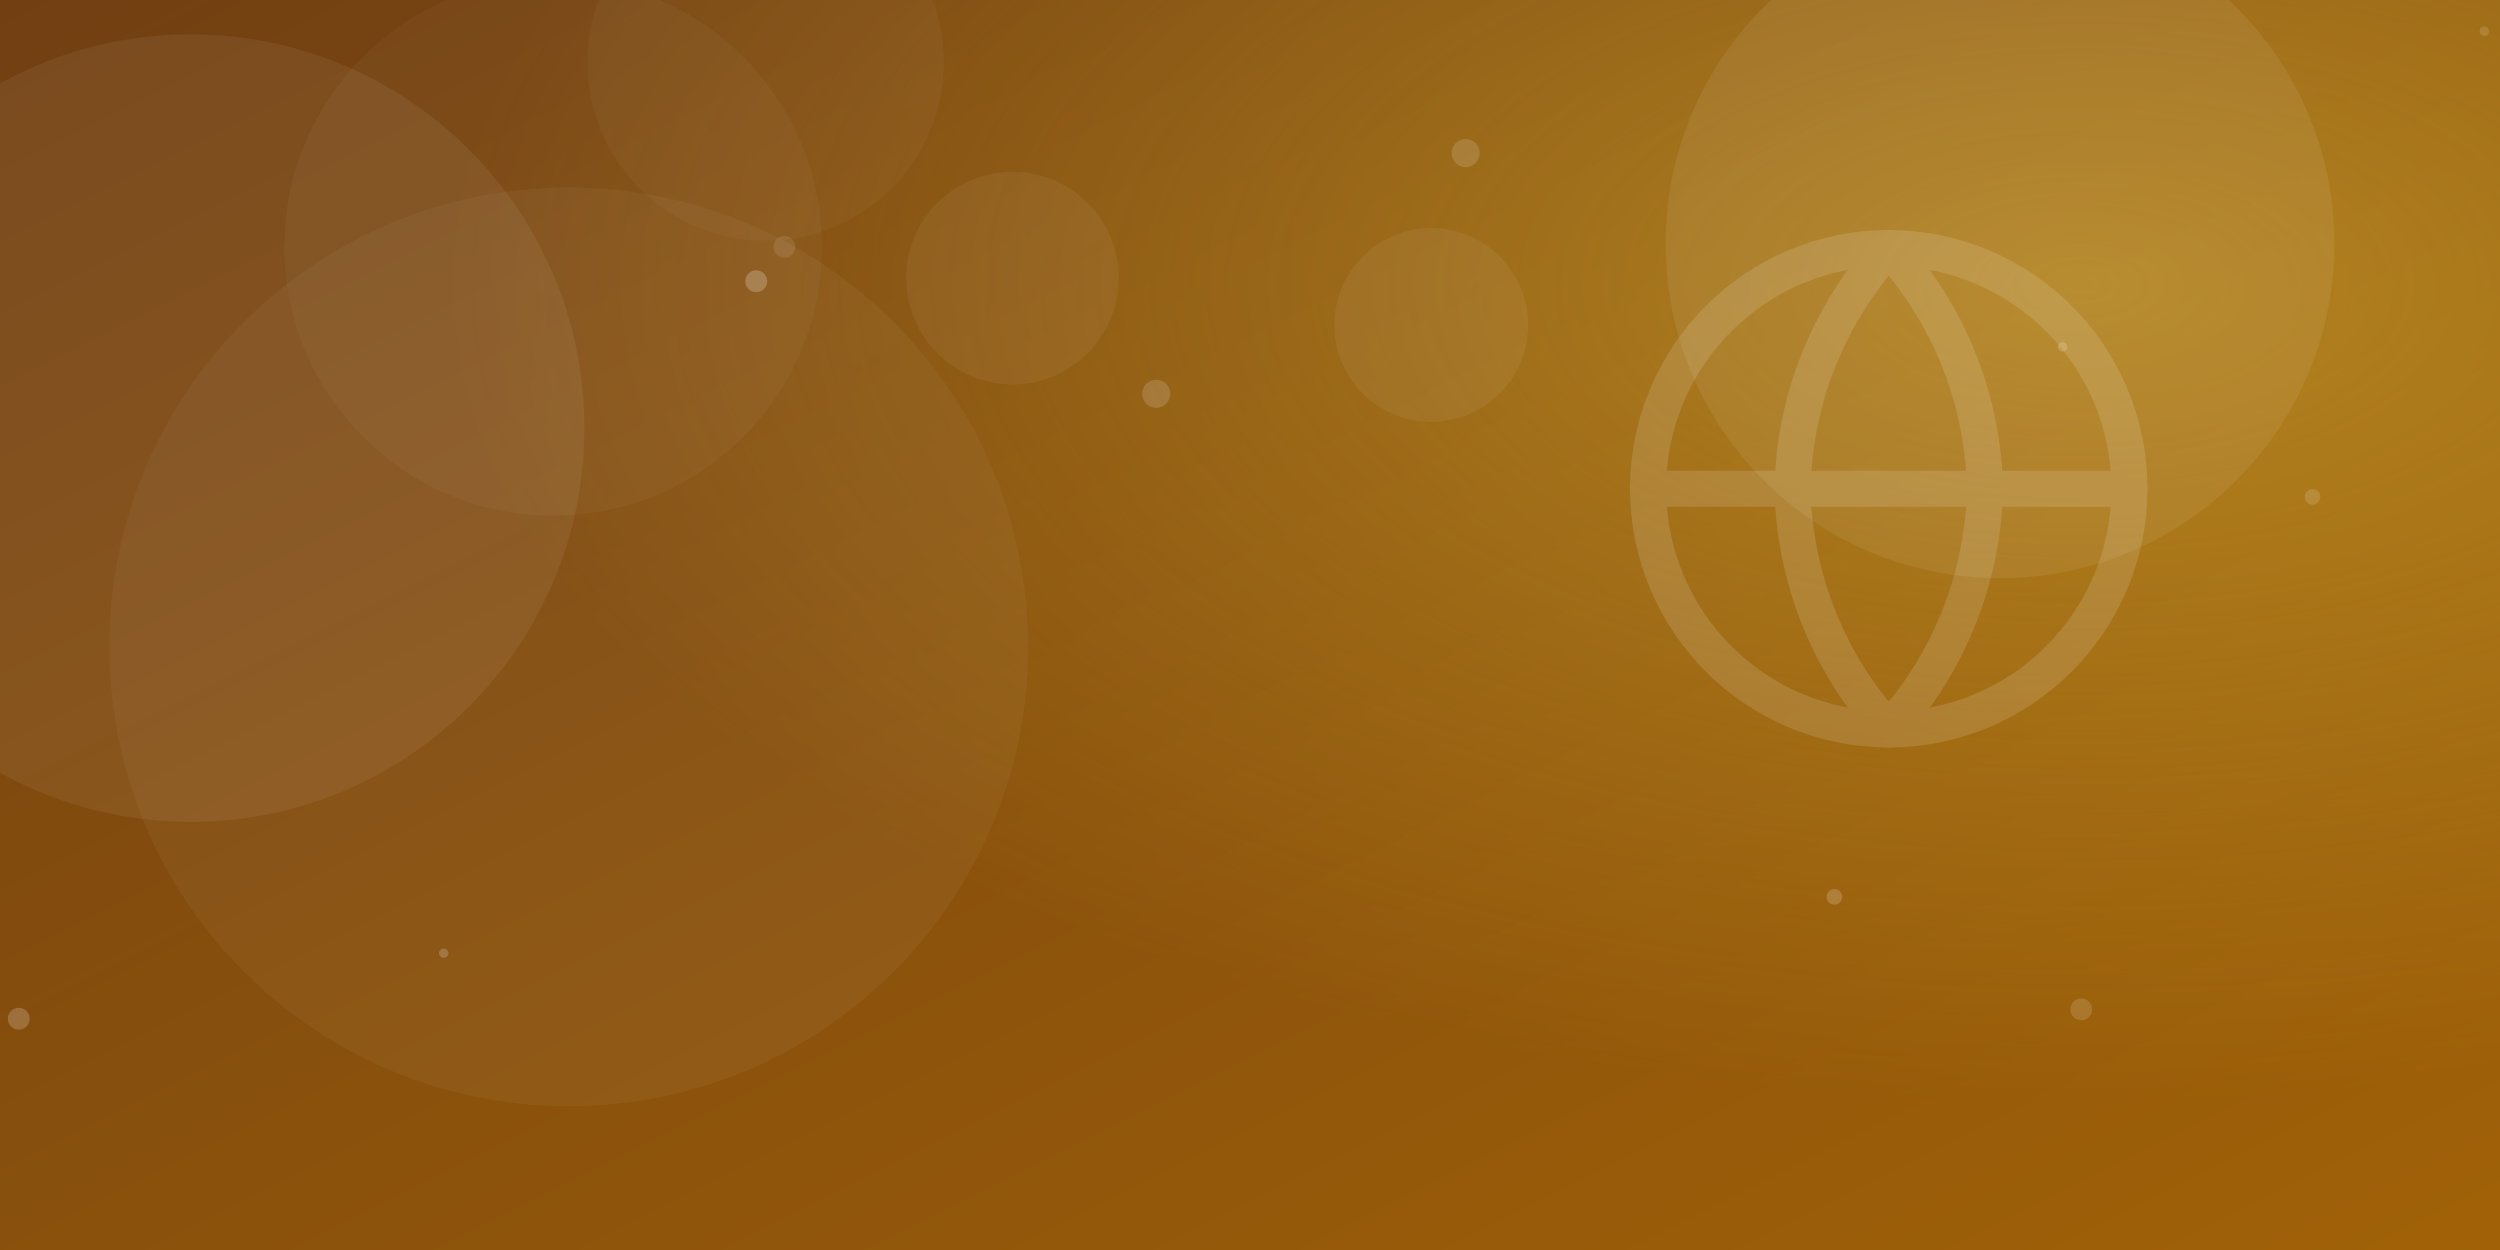
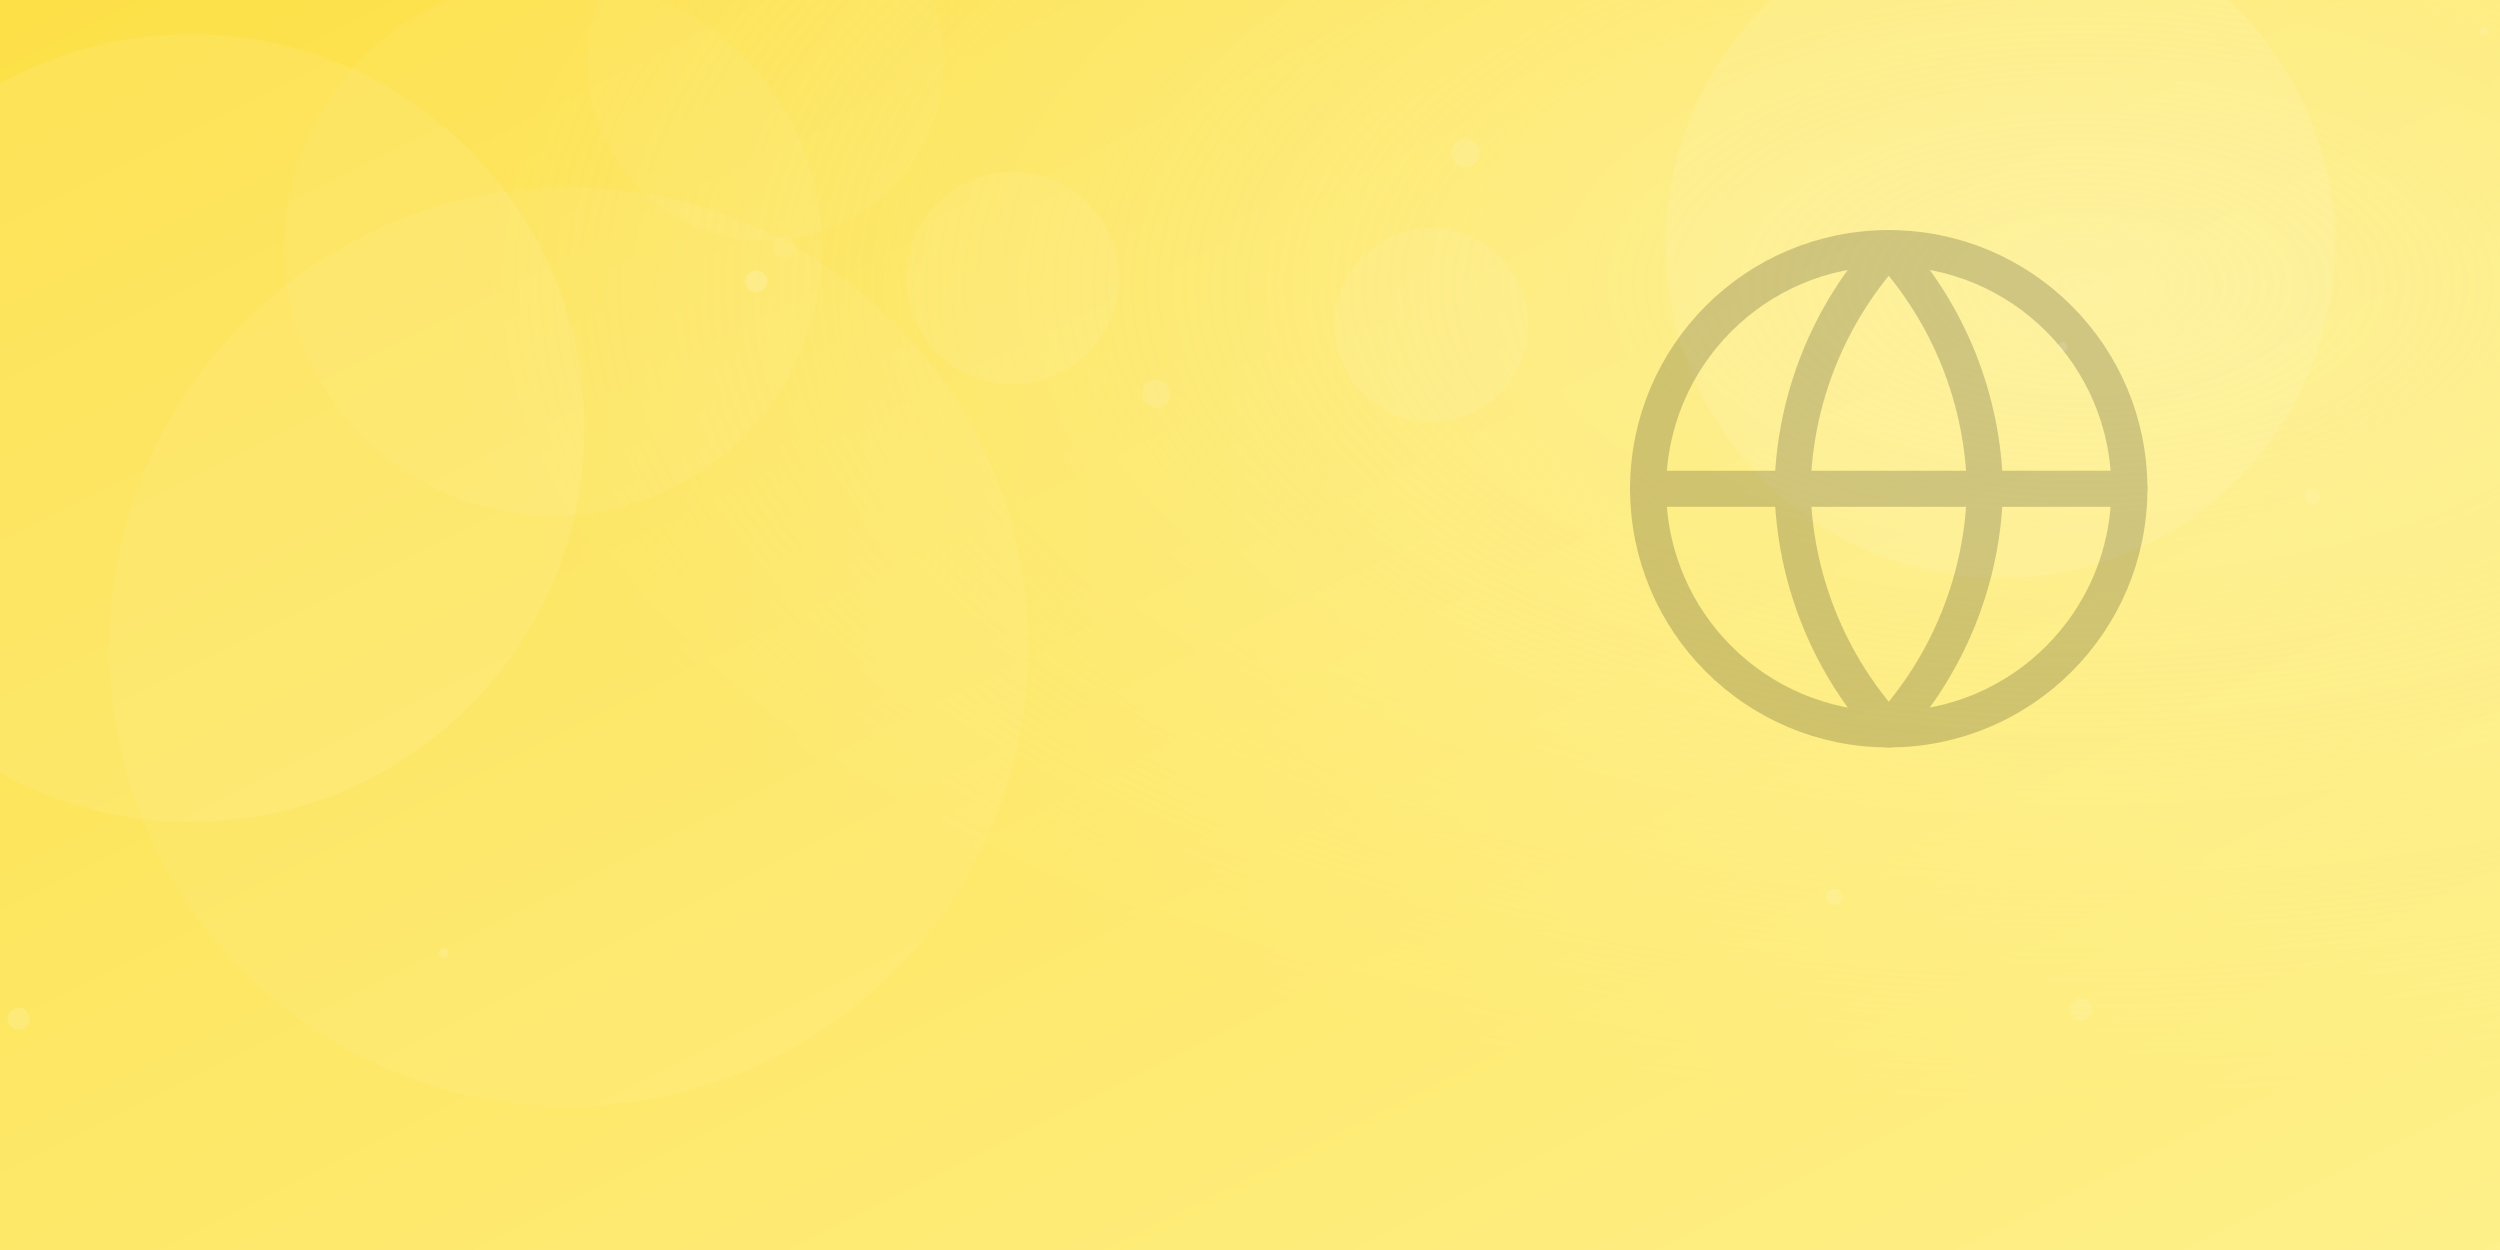
<svg xmlns="http://www.w3.org/2000/svg" viewBox="0 0 800 400" width="800" height="400">
  <defs>
    <linearGradient id="g" x1="0" y1="0" x2="1" y2="1">
-       <stop offset="0" stop-color="#713f12" />
-       <stop offset="1" stop-color="#a16207" />
+       <stop offset="0" stop-color="#fde047" />
+       <stop offset="1" stop-color="#fef08a" />
    </linearGradient>
    <radialGradient id="a" cx="0.83" cy="0.23" r=".65">
-       <stop offset="0" stop-color="#fde047" stop-opacity=".35" />
-       <stop offset="1" stop-color="#fde047" stop-opacity="0" />
+       <stop offset="0" stop-color="#fef9c3" stop-opacity=".5" />
+       <stop offset="1" stop-color="#fef9c3" stop-opacity="0" />
    </radialGradient>
  </defs>
  <rect width="800" height="400" fill="url(#g)" />
  <rect width="800" height="400" fill="url(#a)" />
-   <circle cx="177" cy="79" r="86" fill="#fff" opacity="0.035" />
-   <circle cx="245" cy="20" r="57" fill="#fff" opacity="0.032" />
-   <circle cx="324" cy="89" r="34" fill="#fff" opacity="0.051" />
-   <circle cx="458" cy="104" r="31" fill="#fff" opacity="0.058" />
-   <circle cx="182" cy="207" r="147" fill="#fff" opacity="0.040" />
-   <circle cx="640" cy="78" r="107" fill="#fff" opacity="0.071" />
-   <circle cx="61" cy="137" r="126" fill="#fff" opacity="0.061" />
-   <g transform="translate(512,64) scale(7.7)" fill="none" stroke="#fff" stroke-width="1.5" stroke-linecap="round" stroke-linejoin="round" opacity="0.13">
+   <circle cx="177" cy="79" r="86" fill="#fff" opacity="0.046" />
+   <circle cx="245" cy="20" r="57" fill="#fff" opacity="0.042" />
+   <circle cx="324" cy="89" r="34" fill="#fff" opacity="0.066" />
+   <circle cx="458" cy="104" r="31" fill="#fff" opacity="0.074" />
+   <circle cx="182" cy="207" r="147" fill="#fff" opacity="0.052" />
+   <circle cx="640" cy="78" r="107" fill="#fff" opacity="0.089" />
+   <circle cx="61" cy="137" r="126" fill="#fff" opacity="0.078" />
+   <g transform="translate(512,64) scale(7.7)" fill="none" stroke="#000" stroke-width="1.5" stroke-linecap="round" stroke-linejoin="round" opacity="0.18">
    <circle cx="12" cy="12" r="10" />
    <line x1="2" y1="12" x2="22" y2="12" />
    <path d="M12 2a15.3 15.3 0 0 1 4 10 15.3 15.3 0 0 1-4 10 15.3 15.3 0 0 1-4-10 15.3 15.3 0 0 1 4-10z" />
  </g>
-   <circle cx="587" cy="287" r="2.5" fill="#fff" opacity="0.18" />
-   <circle cx="666" cy="323" r="3.5" fill="#fff" opacity="0.14" />
-   <circle cx="251" cy="79" r="3.5" fill="#fff" opacity="0.10" />
-   <circle cx="6" cy="326" r="3.5" fill="#fff" opacity="0.19" />
-   <circle cx="660" cy="111" r="1.5" fill="#fff" opacity="0.17" />
-   <circle cx="469" cy="49" r="4.5" fill="#fff" opacity="0.14" />
-   <circle cx="740" cy="159" r="2.5" fill="#fff" opacity="0.14" />
-   <circle cx="370" cy="126" r="4.5" fill="#fff" opacity="0.15" />
-   <circle cx="242" cy="90" r="3.5" fill="#fff" opacity="0.22" />
-   <circle cx="795" cy="10" r="1.5" fill="#fff" opacity="0.13" />
-   <circle cx="142" cy="305" r="1.5" fill="#fff" opacity="0.19" />
+   <circle cx="587" cy="287" r="2.5" fill="#fff" opacity="0.13" />
+   <circle cx="666" cy="323" r="3.5" fill="#fff" opacity="0.10" />
+   <circle cx="251" cy="79" r="3.5" fill="#fff" opacity="0.07" />
+   <circle cx="6" cy="326" r="3.5" fill="#fff" opacity="0.14" />
+   <circle cx="660" cy="111" r="1.5" fill="#fff" opacity="0.12" />
+   <circle cx="469" cy="49" r="4.5" fill="#fff" opacity="0.11" />
+   <circle cx="740" cy="159" r="2.5" fill="#fff" opacity="0.10" />
+   <circle cx="370" cy="126" r="4.5" fill="#fff" opacity="0.11" />
+   <circle cx="242" cy="90" r="3.5" fill="#fff" opacity="0.16" />
+   <circle cx="795" cy="10" r="1.5" fill="#fff" opacity="0.10" />
+   <circle cx="142" cy="305" r="1.5" fill="#fff" opacity="0.14" />
</svg>
